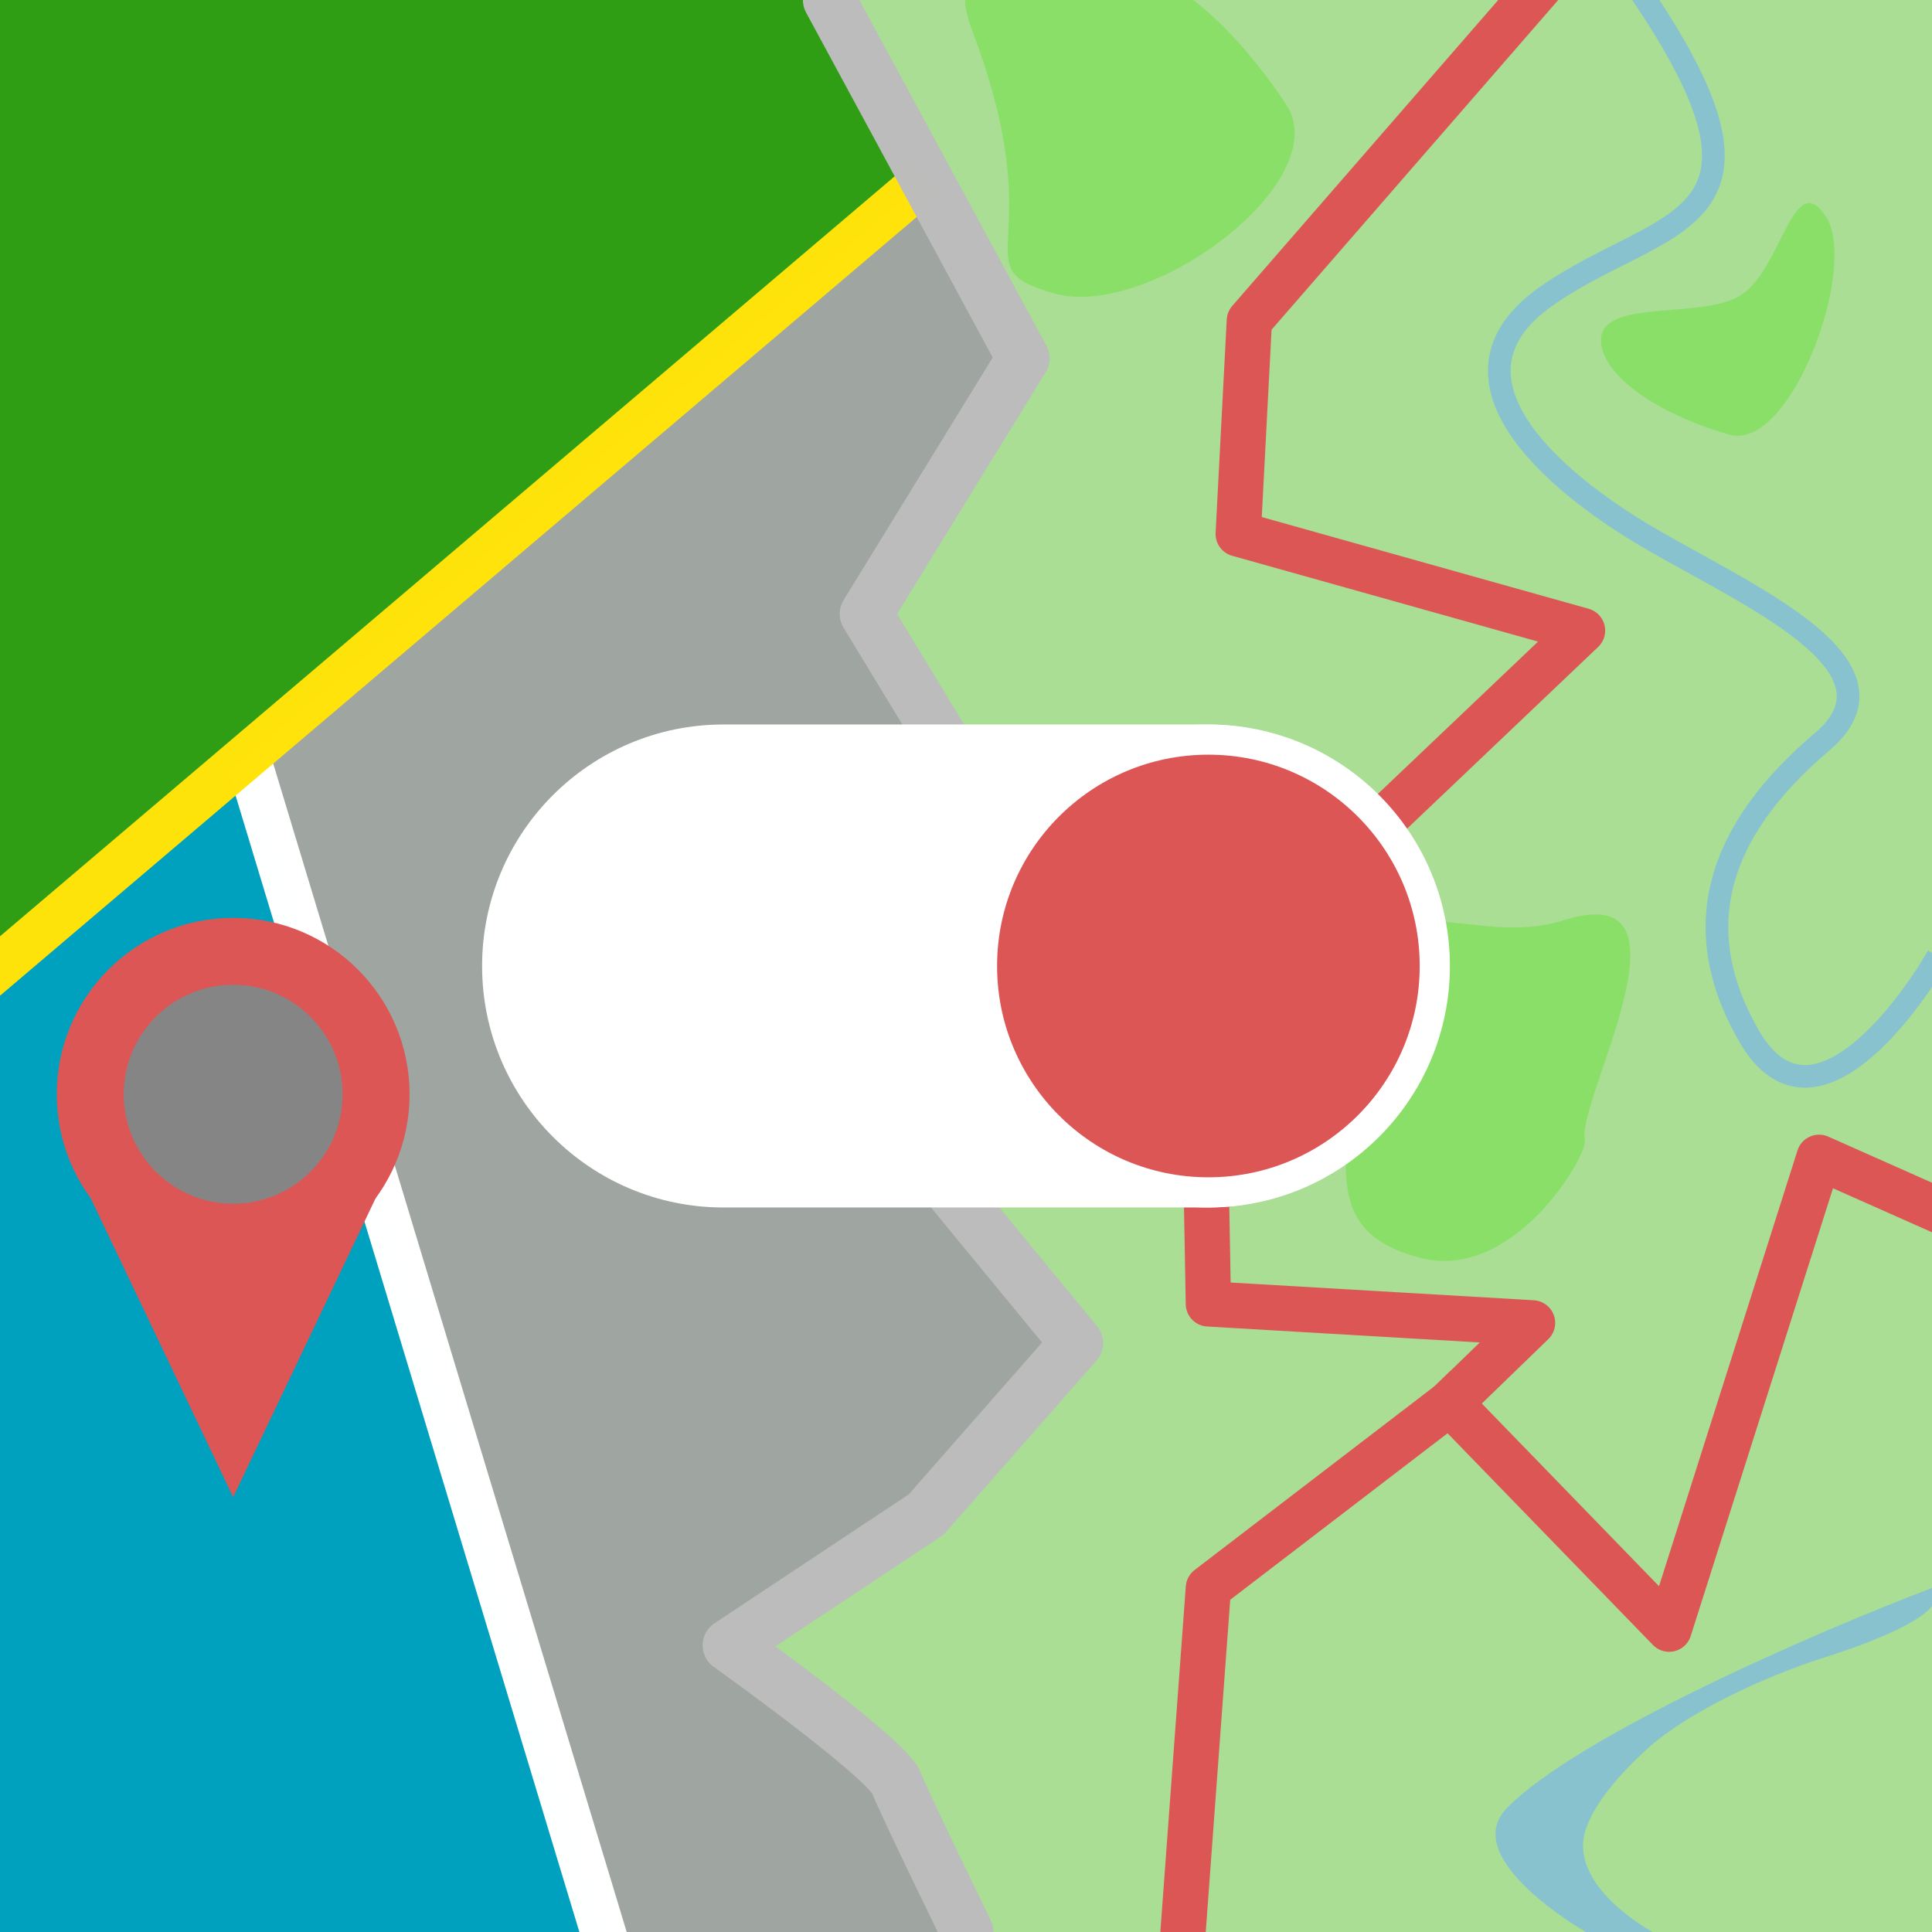
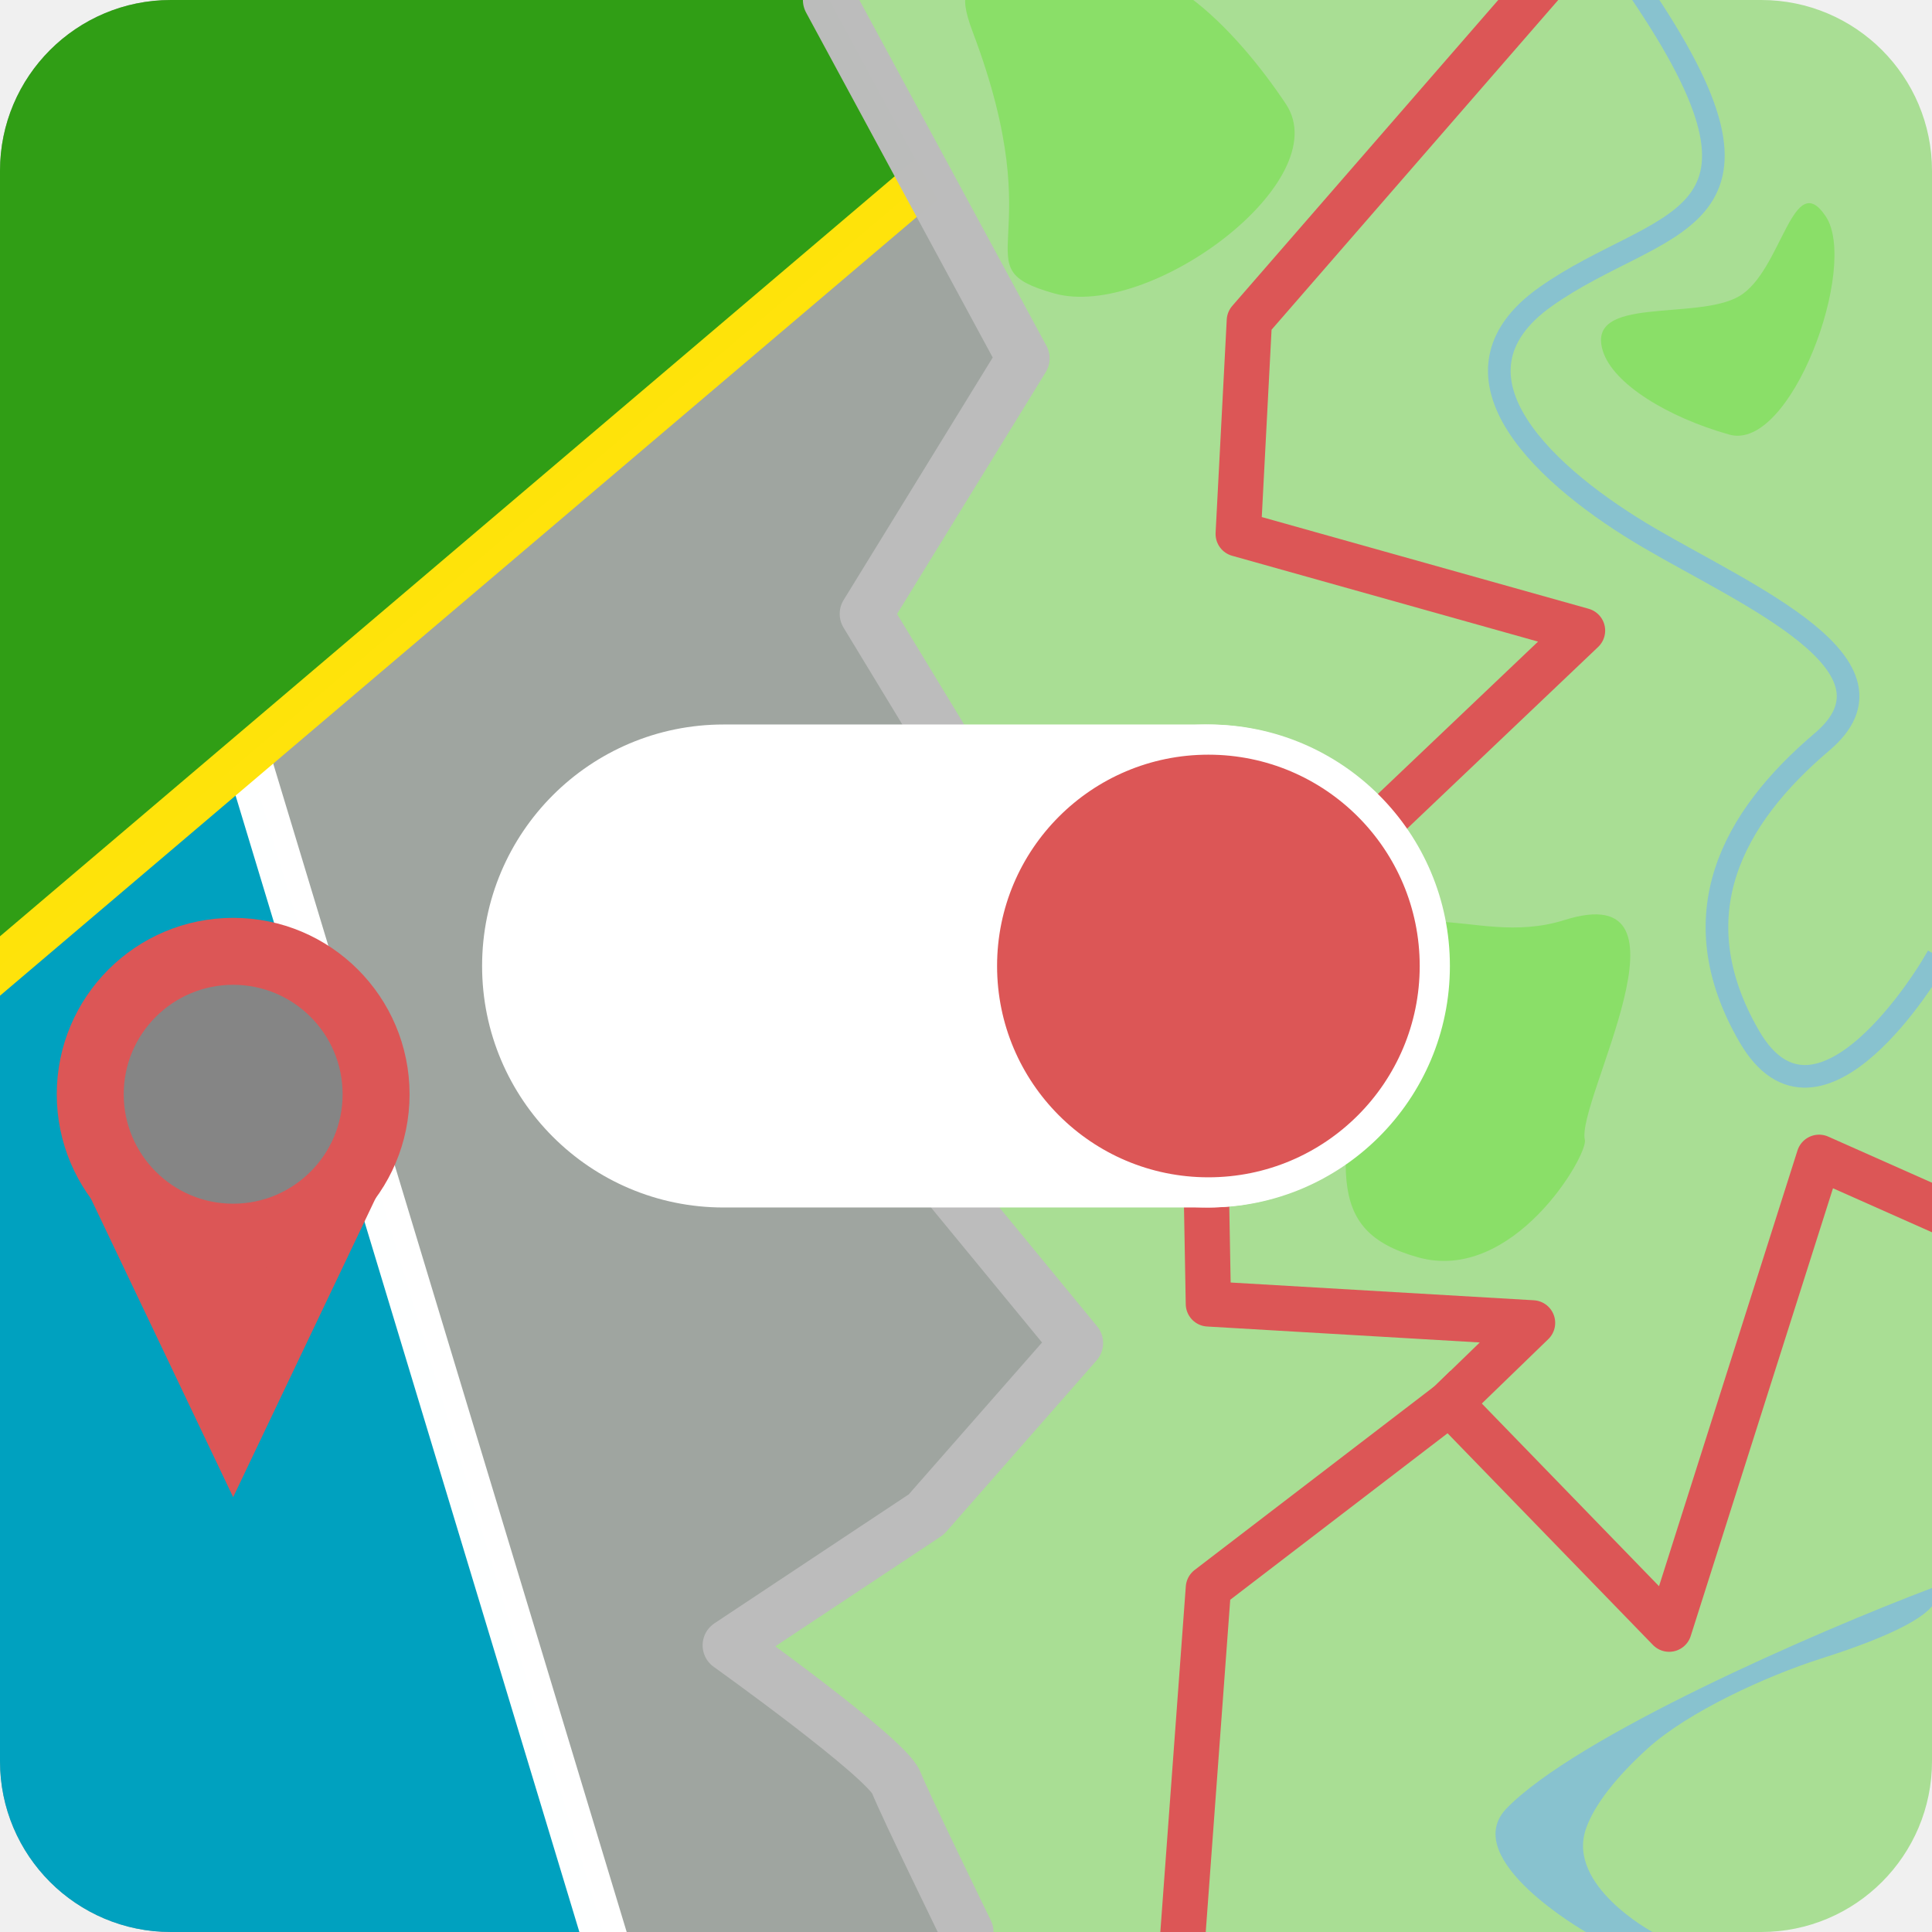
<svg xmlns="http://www.w3.org/2000/svg" width="128" height="128" viewBox="0 0 128 128" version="1.1" id="svg5">
-   <defs id="defs2" />
-   <g id="g23306">
-     <path style="fill:#9fa5a0;fill-opacity:1;stroke:none;stroke-width:2;stroke-linecap:round;stroke-linejoin:round;stroke-dasharray:none;stroke-opacity:0.995" d="M 0,0 54.945,9.9894745e-8 67.79,23.742 57.381,40.671 63.954,51.502 56.053,70.4 71.334,88.981 61.368,100.335 48.301,109.006 59.375,118.09 64.074,128 H 0 Z" id="path8115" />
-     <path style="fill:#00a1bf;fill-opacity:1;stroke:none;stroke-width:1.937;stroke-linecap:round;stroke-linejoin:round;stroke-dasharray:none;stroke-opacity:1" d="M 16.382,50.084 39.952,128 H 0 V 64 Z" id="path15874" />
-     <path style="fill:#00a1bf;fill-opacity:1;stroke:#ffffff;stroke-width:3;stroke-linecap:square;stroke-linejoin:round;stroke-dasharray:none;stroke-opacity:0.995" d="M 16.382,50.084 39.952,128" id="path23080" />
-     <path style="fill:#309e15;fill-opacity:1;stroke:none;stroke-width:1.937;stroke-linecap:round;stroke-linejoin:round;stroke-dasharray:none;stroke-opacity:1" d="M 0,64 61.368,11.871 54.945,9.9894745e-8 0,0 Z" id="path10862" />
-     <path style="fill:none;fill-opacity:1;stroke:#ffe30b;stroke-width:3;stroke-linecap:square;stroke-linejoin:round;stroke-dasharray:none;stroke-opacity:0.995" d="M 61.368,11.871 0,64" id="path17196" />
-     <g id="g27705" transform="translate(-1.990385,1.749272)">
-       <path style="fill:#dc5656;fill-opacity:1;stroke:none;stroke-width:1.377;stroke-linecap:square;stroke-linejoin:round;stroke-dasharray:none;stroke-opacity:0.995" d="M 6.708,74.925 17.438,97.441 28.167,74.925 Z" id="path25710" />
-       <ellipse style="fill:#858585;fill-opacity:1;stroke:#dc5656;stroke-width:4.436;stroke-linecap:square;stroke-linejoin:round;stroke-dasharray:none;stroke-opacity:1" id="path23366" cx="17.438" cy="70.748" rx="9.469" ry="9.469" />
+   <defs id="defs2">
+     <clipPath clipPathUnits="userSpaceOnUse" id="clipPath1655">
+       <rect style="fill:#000000;fill-opacity:1;stroke:none;stroke-width:3.5;stroke-linecap:square;stroke-linejoin:round" id="rect1657" width="128" height="128" x="0" y="0" ry="11.318" />
+     </clipPath>
+   </defs>
+   <g id="g1649" clip-path="url(#clipPath1655)">
+     <g id="g23306">
+       <path style="fill:#9fa5a0;fill-opacity:1;stroke:none;stroke-width:2;stroke-linecap:round;stroke-linejoin:round;stroke-dasharray:none;stroke-opacity:0.995" d="M 0,0 54.945,9.9894745e-8 67.79,23.742 57.381,40.671 63.954,51.502 56.053,70.4 71.334,88.981 61.368,100.335 48.301,109.006 59.375,118.09 64.074,128 H 0 Z" id="path8115" />
+       <path style="fill:#00a1bf;fill-opacity:1;stroke:none;stroke-width:1.937;stroke-linecap:round;stroke-linejoin:round;stroke-dasharray:none;stroke-opacity:1" d="M 16.382,50.084 39.952,128 H 0 V 64 Z" id="path15874" />
+       <path style="fill:#00a1bf;fill-opacity:1;stroke:#ffffff;stroke-width:3;stroke-linecap:square;stroke-linejoin:round;stroke-dasharray:none;stroke-opacity:0.995" d="M 16.382,50.084 39.952,128" id="path23080" />
+       <path style="fill:#309e15;fill-opacity:1;stroke:none;stroke-width:1.937;stroke-linecap:round;stroke-linejoin:round;stroke-dasharray:none;stroke-opacity:1" d="M 0,64 61.368,11.871 54.945,9.9894745e-8 0,0 Z" id="path10862" />
+       <path style="fill:none;fill-opacity:1;stroke:#ffe30b;stroke-width:3;stroke-linecap:square;stroke-linejoin:round;stroke-dasharray:none;stroke-opacity:0.995" d="M 61.368,11.871 0,64" id="path17196" />
+       <g id="g27705" transform="translate(-1.990385,1.749272)">
+         <path style="fill:#dc5656;fill-opacity:1;stroke:none;stroke-width:1.377;stroke-linecap:square;stroke-linejoin:round;stroke-dasharray:none;stroke-opacity:0.995" d="M 6.708,74.925 17.438,97.441 28.167,74.925 Z" id="path25710" />
+         <ellipse style="fill:#858585;fill-opacity:1;stroke:#dc5656;stroke-width:4.436;stroke-linecap:square;stroke-linejoin:round;stroke-dasharray:none;stroke-opacity:1" id="path23366" cx="17.438" cy="70.748" rx="9.469" ry="9.469" />
+       </g>
+     </g>
+     <g id="g43405">
+       <path style="fill:#a9de94;fill-opacity:1;stroke:none;stroke-width:2;stroke-linecap:round;stroke-linejoin:round;stroke-dasharray:none;stroke-opacity:0.995" d="M 54.945,9.9894745e-8 128,0 V 128 H 64.074 L 59.375,118.09 48.301,109.006 61.368,100.335 71.334,88.981 56.053,70.4 63.954,51.502 57.381,40.671 67.79,23.742 Z" id="path8226" />
+       <path style="fill:none;fill-opacity:1;stroke:#dc5656;stroke-width:3;stroke-linecap:square;stroke-linejoin:round;stroke-dasharray:none;stroke-opacity:1" d="M 101.249,0 82.773,21.25 82.035,35.376 104.846,41.777 79.683,65.706 80.059,86.387 101.535,87.644 96.052,92.955 80.059,105.207 78.379,128" id="path29960" />
+       <path style="fill:none;fill-opacity:1;stroke:#dc5656;stroke-width:3;stroke-linecap:square;stroke-linejoin:round;stroke-dasharray:none;stroke-opacity:1" d="M 96.052,92.955 110.585,107.936 120.518,76.675 128,80" id="path31471" />
+       <path style="fill:none;fill-opacity:1;stroke:#88c2cf;stroke-width:1.5;stroke-linecap:square;stroke-linejoin:round;stroke-dasharray:none;stroke-opacity:1" d="M 109.04,2.5925671e-8 C 119.194,15.23 109.923,14.347 102.418,19.645 c -7.505,5.297 0.221,12.123 6.843,15.994 6.622,3.871 17.392,8.473 11.455,13.51 -5.937,5.037 -9.469,11.47 -4.833,19.498 C 120.518,76.675 128,64 128,64" id="path31473" />
+       <path style="fill:#88c2cf;fill-opacity:1;stroke:none;stroke-width:1.5;stroke-linecap:square;stroke-linejoin:round;stroke-dasharray:none;stroke-opacity:1" d="M 99.769,119.856 C 96.669,123.215 105.067,128 105.067,128 h 4.415 c 0,0 -5.694,-3.067 -4.415,-6.82 0.552,-1.618 2.063,-3.498 4.094,-5.339 2.679,-2.428 7.853,-4.8 11.511,-5.963 9.896,-3.148 7.328,-4.67 7.328,-4.67 -7.595,2.877 -23.592,9.825 -28.231,14.648 z" id="path36818" />
+       <path style="fill:#8adf68;fill-opacity:1;stroke:none;stroke-width:1.73;stroke-linecap:square;stroke-linejoin:round;stroke-dasharray:none;stroke-opacity:1" d="M 64.449,2.127 C 69.84,16.383 63.52,17.656 69.84,19.438 76.16,21.22 88.582,11.987 85.198,6.898 81.813,1.809 76.122,-4.047 71.749,-1.501 67.377,1.045 62.312,-3.526 64.449,2.127 Z" id="path39259" />
+       <path style="fill:#8adf68;fill-opacity:1;stroke:none;stroke-width:1.121;stroke-linecap:square;stroke-linejoin:round;stroke-dasharray:none;stroke-opacity:1" d="m 106.2,23.274 c 0.692,2.164 4.274,4.364 8.369,5.519 4.095,1.155 8.587,-11.157 6.394,-14.455 -2.193,-3.298 -2.907,3.64 -5.74,5.289 -2.833,1.65 -10.215,-0.083 -9.023,3.647 z" id="path39259-3" />
+       <path style="fill:#8adf68;fill-opacity:1;stroke:none;stroke-width:1.73;stroke-linecap:square;stroke-linejoin:round;stroke-dasharray:none;stroke-opacity:1" d="m 90.64,66.112 c -1.886,11.221 -3.026,15.403 3.294,17.185 6.32,1.782 11.297,-6.797 11.067,-7.779 -0.592,-2.524 7.943,-17.491 -1.362,-14.56 -6.409,2.019 -11.555,-3.437 -12.999,5.153 z" id="path39259-6" />
+     </g>
+     <path style="fill:none;fill-opacity:1;stroke:#bcbcbc;stroke-width:3.5;stroke-linecap:round;stroke-linejoin:round;stroke-dasharray:none;stroke-opacity:0.995" d="M 54.945,9.9894745e-8 67.79,23.742 57.381,40.671 l 6.573,10.831 -7.902,18.898 15.281,18.581 -9.966,11.355 -13.067,8.671 c 0,0 10.409,7.432 11.074,9.084 0.664,1.652 4.699,9.91 4.699,9.91" id="path8053" />
+     <g id="g7997" transform="translate(-19.93076,1.867649)" style="display:inline;stroke:none;stroke-opacity:0.995">
+       <rect style="display:inline;fill:#ffffff;fill-opacity:1;stroke-width:1;stroke-linecap:round;stroke-linejoin:round;stroke-opacity:1;stroke:none;stroke-dasharray:none" id="rect1021" width="64" height="32" x="51.871" y="46.132" ry="16" />
+       <circle style="fill:#dc5656;fill-opacity:1;stroke:#ffffff;stroke-width:2;stroke-linecap:round;stroke-linejoin:round;stroke-dasharray:none;stroke-opacity:1" id="path6953" cx="99.99" cy="62.132" r="15" />
    </g>
  </g>
-   <g id="g43405">
-     <path style="fill:#a9de94;fill-opacity:1;stroke:none;stroke-width:2;stroke-linecap:round;stroke-linejoin:round;stroke-dasharray:none;stroke-opacity:0.995" d="M 54.945,9.9894745e-8 128,0 V 128 H 64.074 L 59.375,118.09 48.301,109.006 61.368,100.335 71.334,88.981 56.053,70.4 63.954,51.502 57.381,40.671 67.79,23.742 Z" id="path8226" />
-     <path style="fill:none;fill-opacity:1;stroke:#dc5656;stroke-width:3;stroke-linecap:square;stroke-linejoin:round;stroke-dasharray:none;stroke-opacity:1" d="M 101.249,0 82.773,21.25 82.035,35.376 104.846,41.777 79.683,65.706 80.059,86.387 101.535,87.644 96.052,92.955 80.059,105.207 78.379,128" id="path29960" />
-     <path style="fill:none;fill-opacity:1;stroke:#dc5656;stroke-width:3;stroke-linecap:square;stroke-linejoin:round;stroke-dasharray:none;stroke-opacity:1" d="M 96.052,92.955 110.585,107.936 120.518,76.675 128,80" id="path31471" />
-     <path style="fill:none;fill-opacity:1;stroke:#88c2cf;stroke-width:1.5;stroke-linecap:square;stroke-linejoin:round;stroke-dasharray:none;stroke-opacity:1" d="M 109.04,2.5925671e-8 C 119.194,15.23 109.923,14.347 102.418,19.645 c -7.505,5.297 0.221,12.123 6.843,15.994 6.622,3.871 17.392,8.473 11.455,13.51 -5.937,5.037 -9.469,11.47 -4.833,19.498 C 120.518,76.675 128,64 128,64" id="path31473" />
-     <path style="fill:#88c2cf;fill-opacity:1;stroke:none;stroke-width:1.5;stroke-linecap:square;stroke-linejoin:round;stroke-dasharray:none;stroke-opacity:1" d="M 99.769,119.856 C 96.669,123.215 105.067,128 105.067,128 h 4.415 c 0,0 -5.694,-3.067 -4.415,-6.82 0.552,-1.618 2.063,-3.498 4.094,-5.339 2.679,-2.428 7.853,-4.8 11.511,-5.963 9.896,-3.148 7.328,-4.67 7.328,-4.67 -7.595,2.877 -23.592,9.825 -28.231,14.648 z" id="path36818" />
-     <path style="fill:#8adf68;fill-opacity:1;stroke:none;stroke-width:1.73;stroke-linecap:square;stroke-linejoin:round;stroke-dasharray:none;stroke-opacity:1" d="M 64.449,2.127 C 69.84,16.383 63.52,17.656 69.84,19.438 76.16,21.22 88.582,11.987 85.198,6.898 81.813,1.809 76.122,-4.047 71.749,-1.501 67.377,1.045 62.312,-3.526 64.449,2.127 Z" id="path39259" />
-     <path style="fill:#8adf68;fill-opacity:1;stroke:none;stroke-width:1.121;stroke-linecap:square;stroke-linejoin:round;stroke-dasharray:none;stroke-opacity:1" d="m 106.2,23.274 c 0.692,2.164 4.274,4.364 8.369,5.519 4.095,1.155 8.587,-11.157 6.394,-14.455 -2.193,-3.298 -2.907,3.64 -5.74,5.289 -2.833,1.65 -10.215,-0.083 -9.023,3.647 z" id="path39259-3" />
-     <path style="fill:#8adf68;fill-opacity:1;stroke:none;stroke-width:1.73;stroke-linecap:square;stroke-linejoin:round;stroke-dasharray:none;stroke-opacity:1" d="m 90.64,66.112 c -1.886,11.221 -3.026,15.403 3.294,17.185 6.32,1.782 11.297,-6.797 11.067,-7.779 -0.592,-2.524 7.943,-17.491 -1.362,-14.56 -6.409,2.019 -11.555,-3.437 -12.999,5.153 z" id="path39259-6" />
-   </g>
-   <path style="fill:none;fill-opacity:1;stroke:#bcbcbc;stroke-width:3.5;stroke-linecap:round;stroke-linejoin:round;stroke-dasharray:none;stroke-opacity:0.995" d="M 54.945,9.9894745e-8 67.79,23.742 57.381,40.671 l 6.573,10.831 -7.902,18.898 15.281,18.581 -9.966,11.355 -13.067,8.671 c 0,0 10.409,7.432 11.074,9.084 0.664,1.652 4.699,9.91 4.699,9.91" id="path8053" />
-   <g id="g7997" transform="translate(-19.93076,1.867649)" style="display:inline;stroke:none;stroke-opacity:0.995">
-     <rect style="display:inline;fill:#ffffff;fill-opacity:1;stroke-width:1;stroke-linecap:round;stroke-linejoin:round;stroke-opacity:1;stroke:none;stroke-dasharray:none" id="rect1021" width="64" height="32" x="51.871" y="46.132" ry="16" />
-     <circle style="fill:#dc5656;fill-opacity:1;stroke:#ffffff;stroke-width:2;stroke-linecap:round;stroke-linejoin:round;stroke-dasharray:none;stroke-opacity:1" id="path6953" cx="99.99" cy="62.132" r="15" />
-   </g>
</svg>
